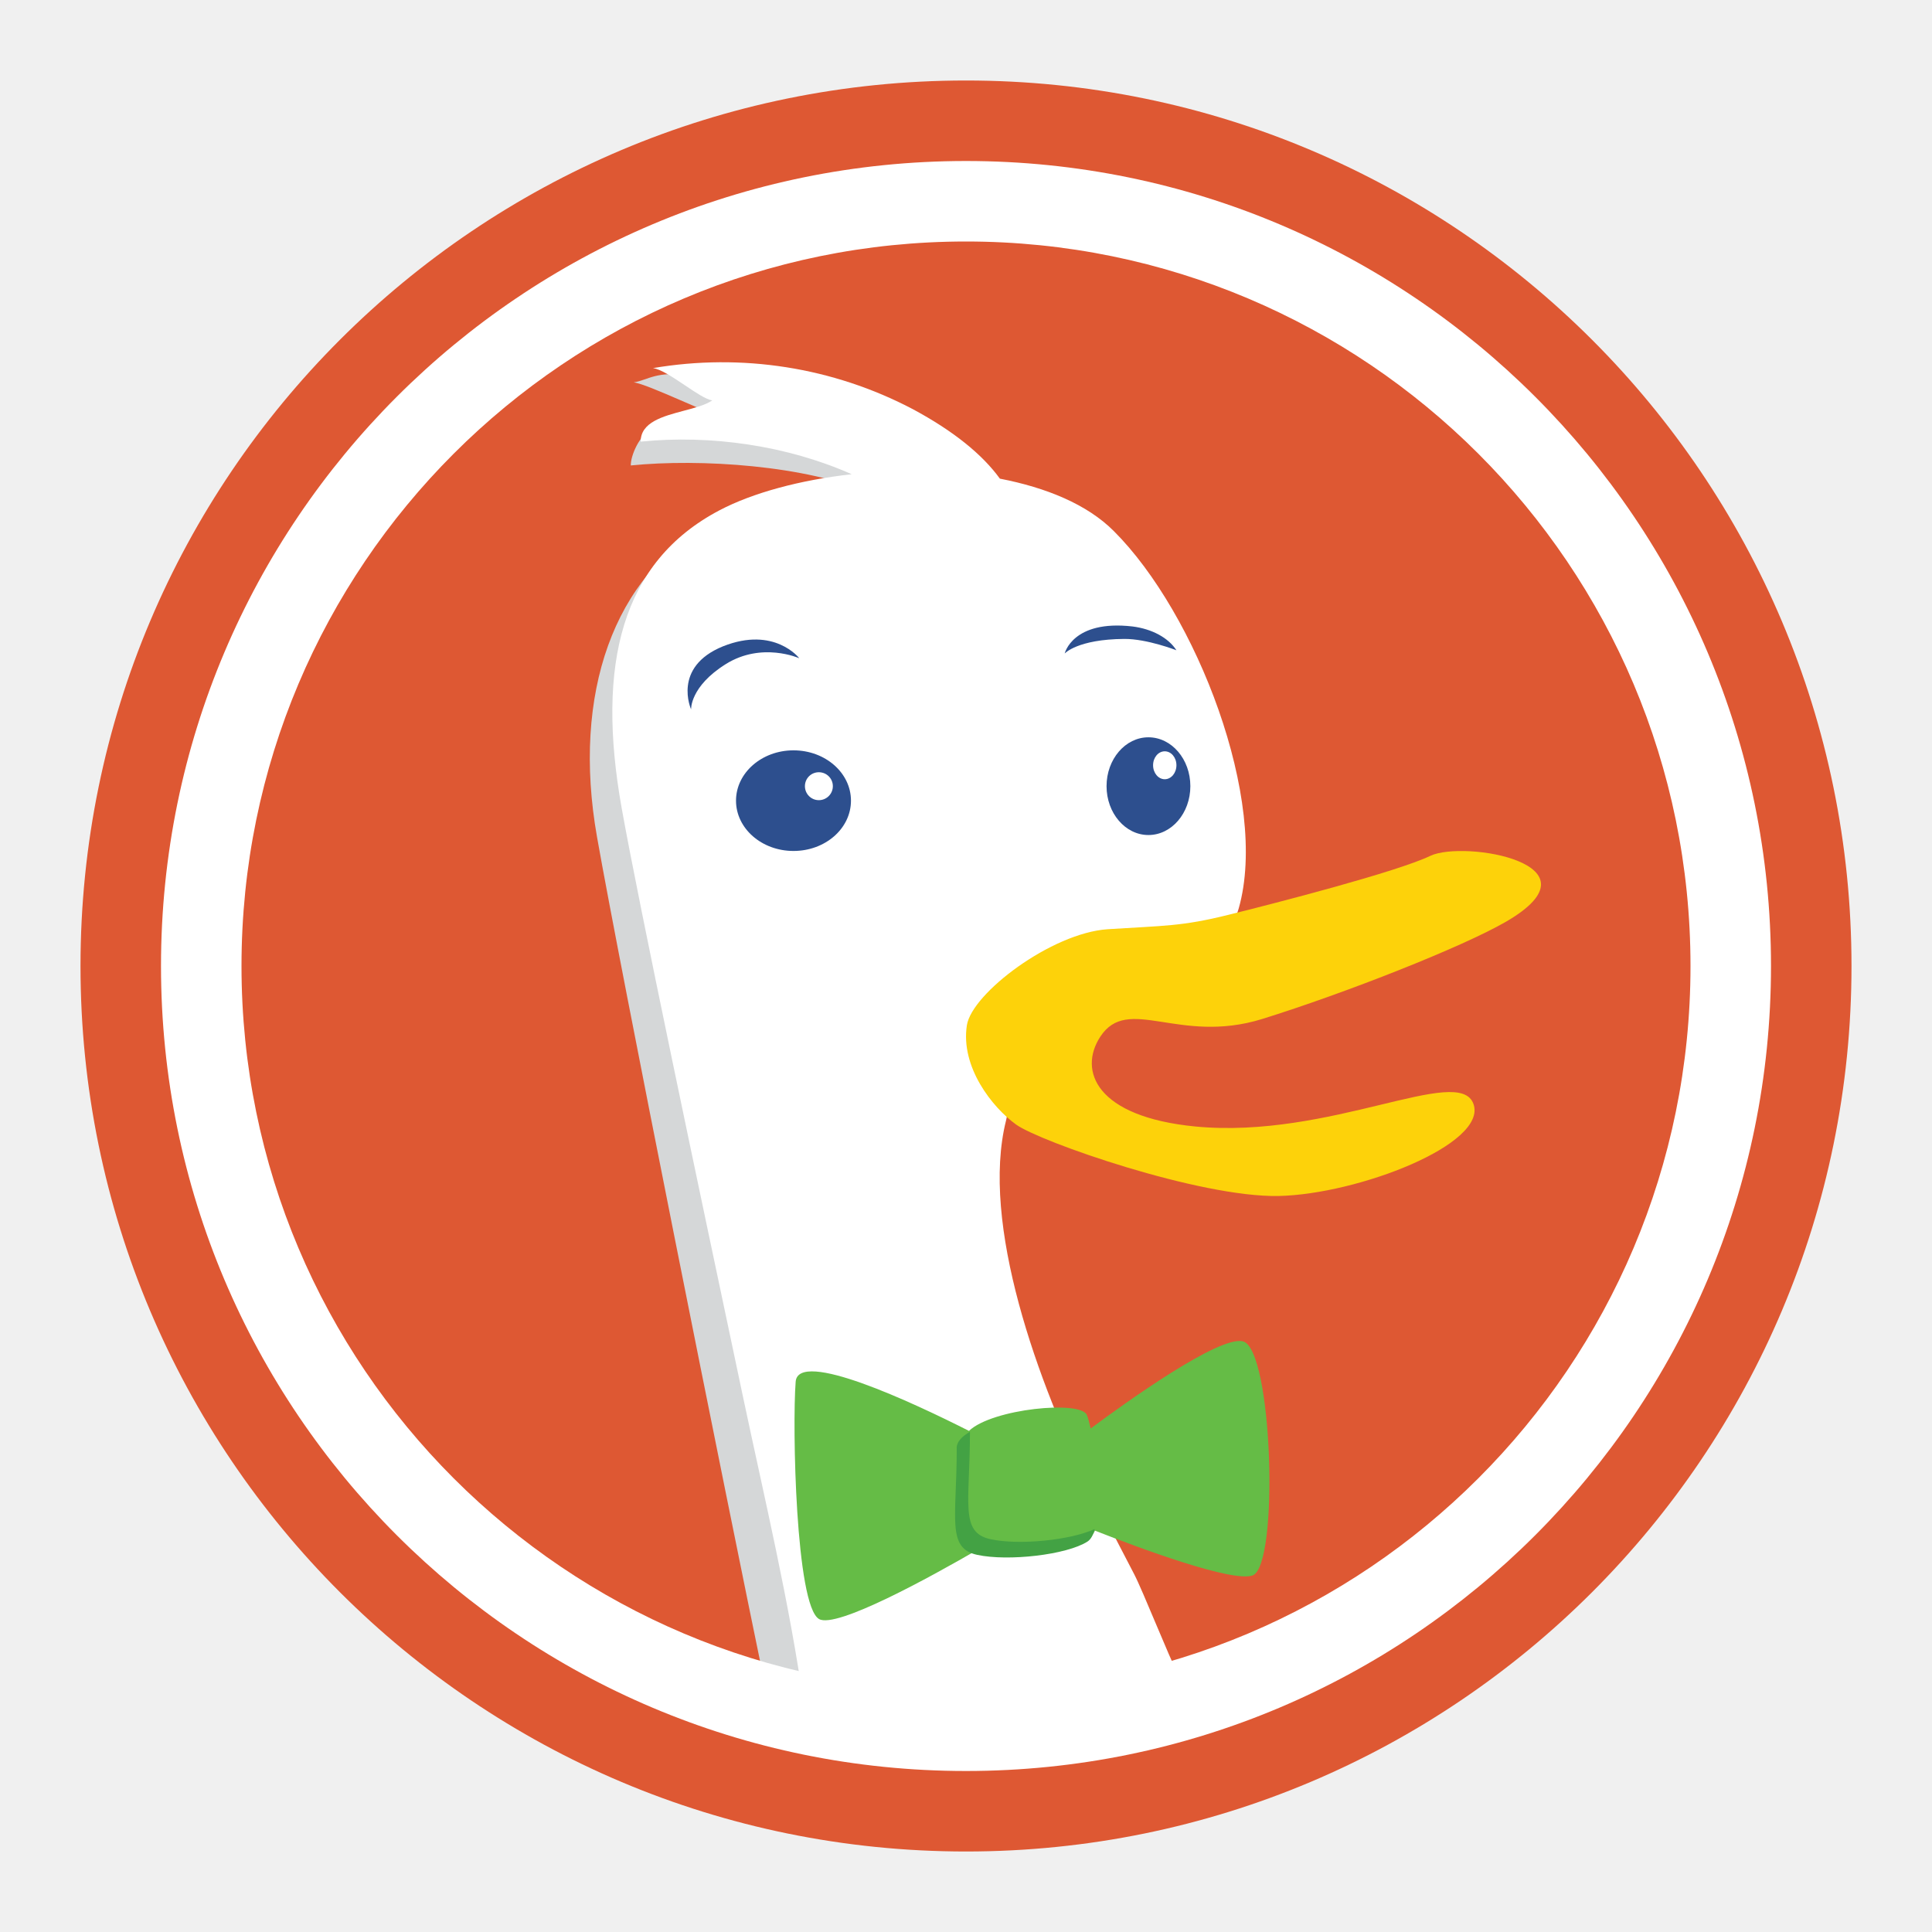
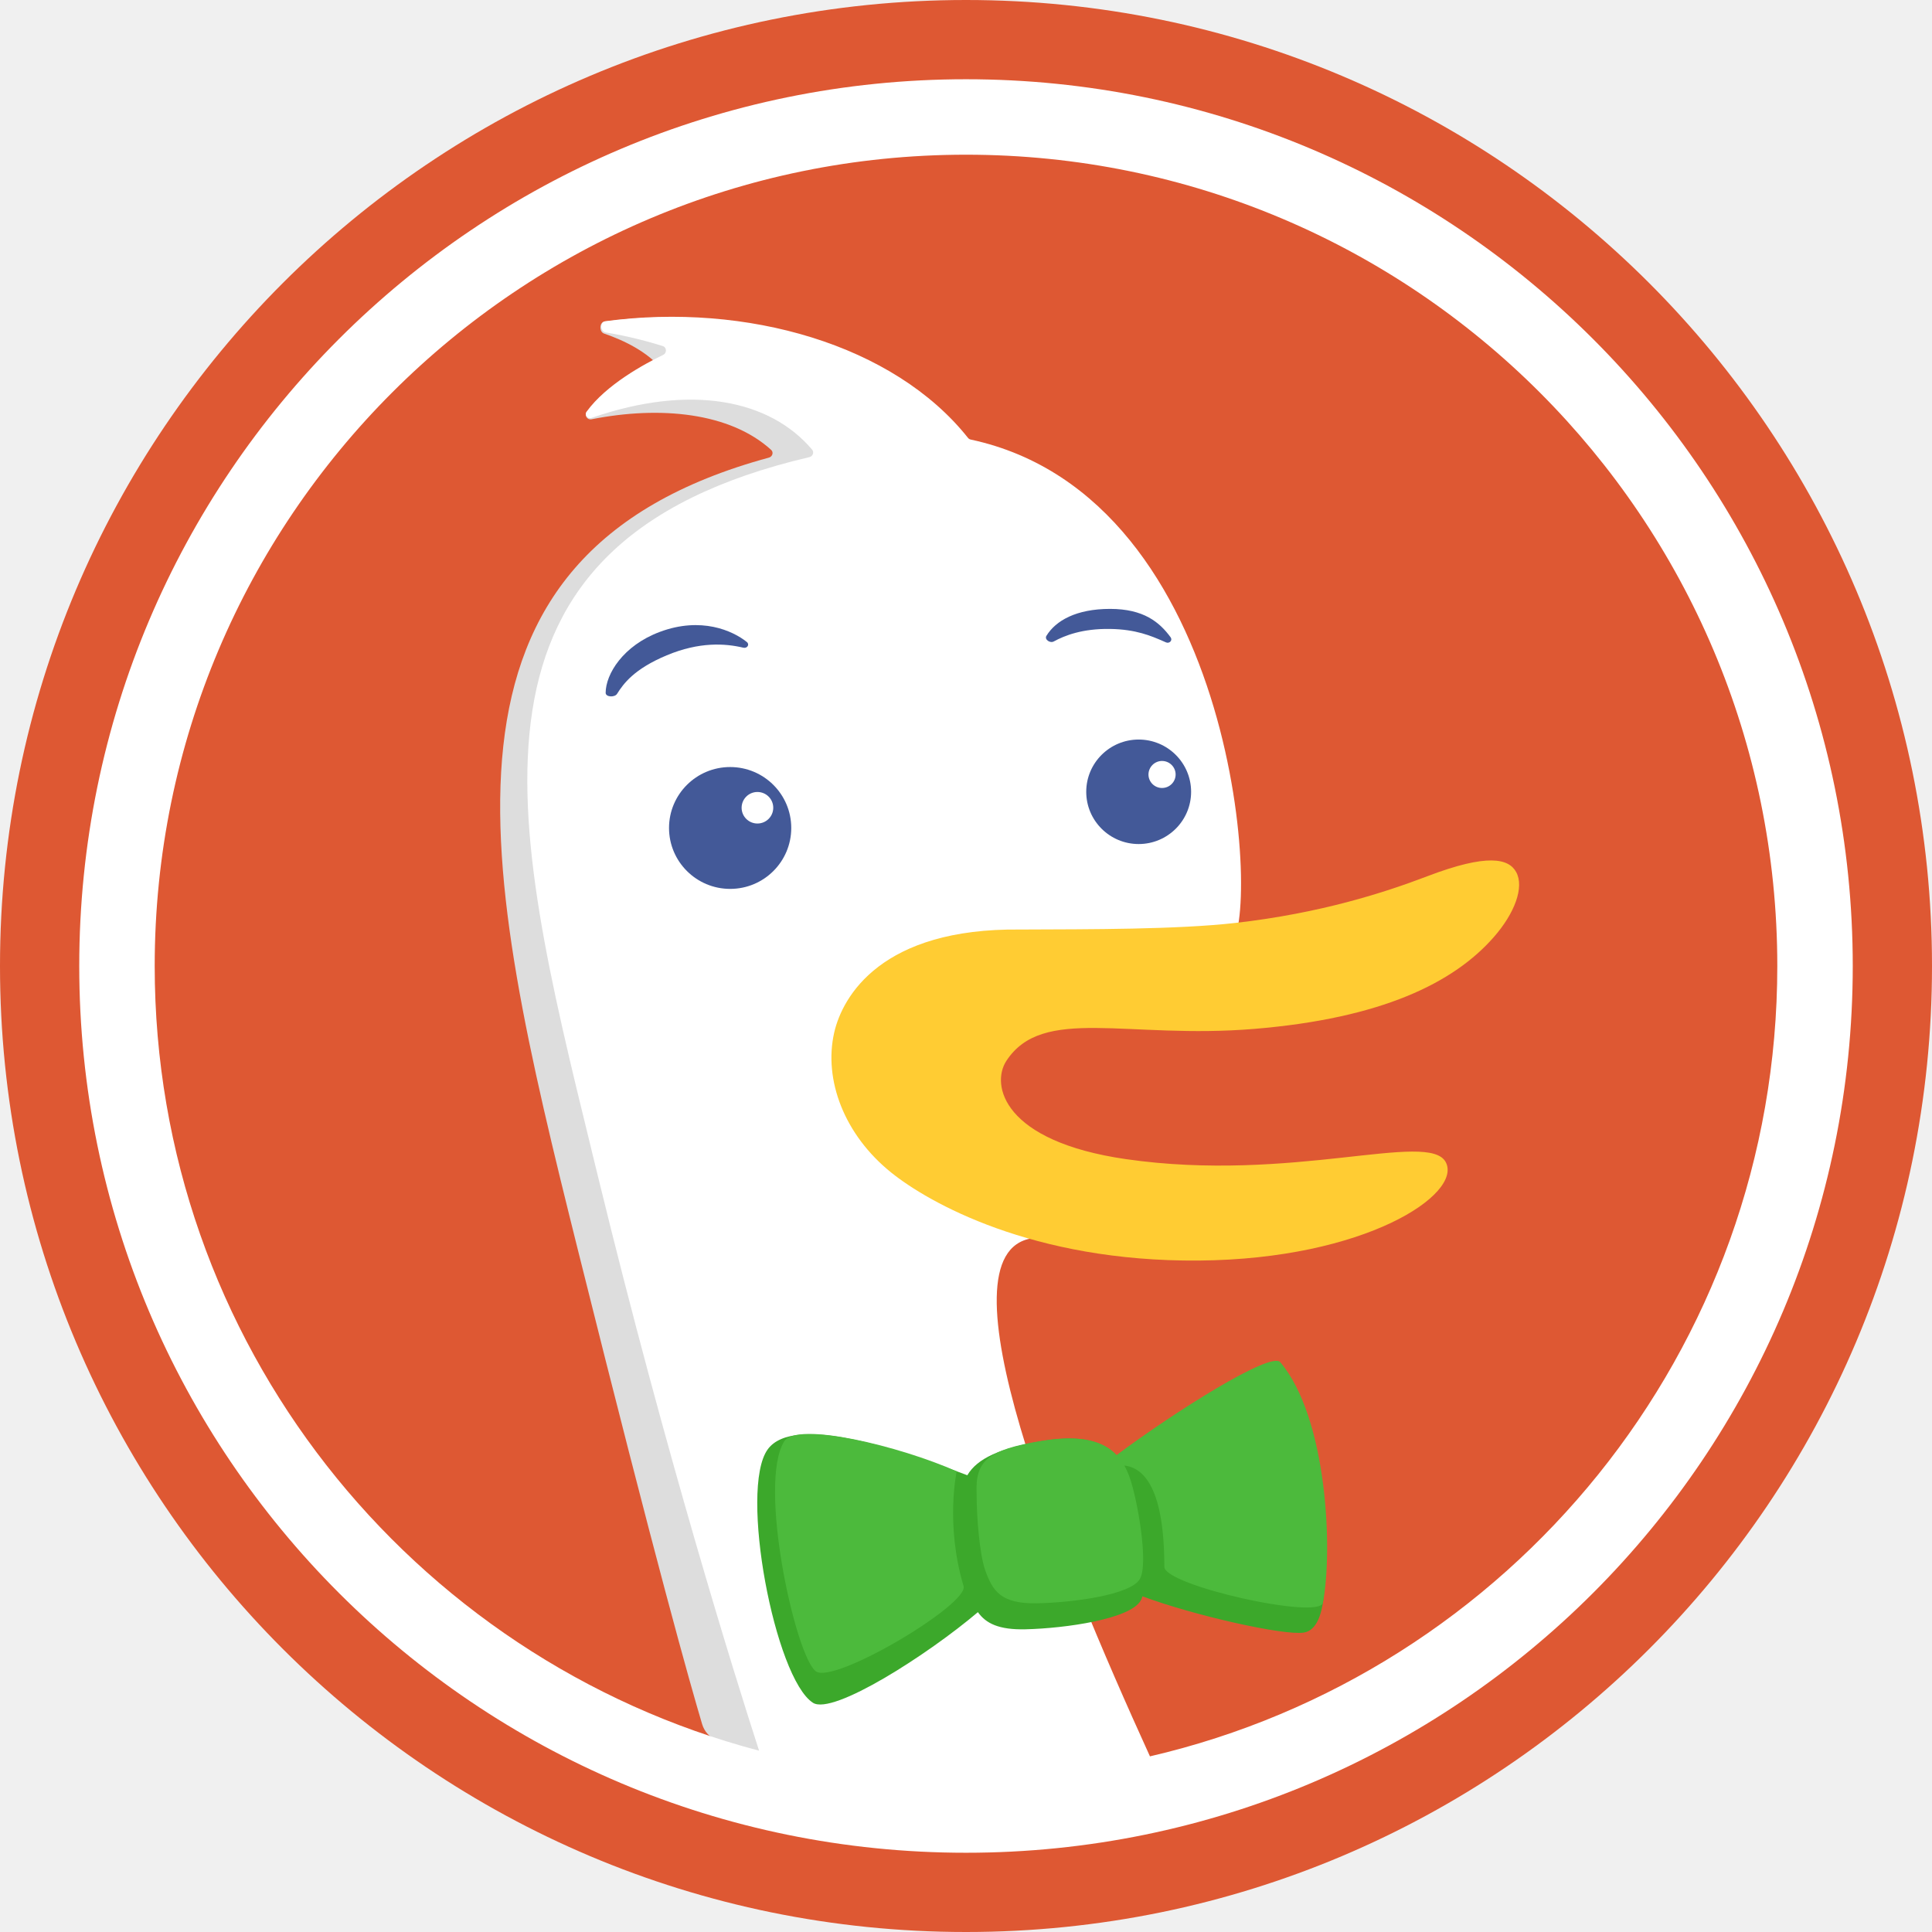
- <svg xmlns="http://www.w3.org/2000/svg" width="24" height="24" viewBox="0 0 24 24" fill="none">
-   <path d="M12 23C18.075 23 23 18.075 23 12C23 5.925 18.075 1 12 1C5.925 1 1 5.925 1 12C1 18.075 5.925 23 12 23Z" fill="#DE5833" />
-   <path d="M14.14 21.001C13.787 20.317 13.418 19.319 13.202 18.889C12.512 17.495 11.817 15.53 12.132 14.263C12.19 14.032 11.481 5.736 10.981 5.467C10.425 5.169 9.216 4.775 8.59 4.669C8.153 4.599 8.055 4.722 7.872 4.75C8.045 4.768 8.866 5.175 9.025 5.198C8.866 5.307 8.397 5.195 8.098 5.329C7.945 5.4 7.833 5.66 7.836 5.782C8.691 5.695 10.027 5.78 10.819 6.133C10.189 6.205 9.233 6.286 8.822 6.504C7.628 7.137 7.102 8.618 7.416 10.395C7.707 12.048 8.996 18.484 9.517 21.001C10.437 21.317 11.121 21.477 12.145 21.477C13.14 21.477 13.584 21.108 14.14 21.001Z" fill="#D5D7D8" />
-   <path fill-rule="evenodd" clip-rule="evenodd" d="M9.984 21.17C9.809 19.916 9.494 18.601 9.232 17.362C8.656 14.637 7.939 11.248 7.722 10.035C7.404 8.252 7.722 6.979 8.936 6.34C9.351 6.121 9.944 5.962 10.58 5.891C9.779 5.535 8.828 5.398 7.959 5.486C7.957 5.245 8.236 5.171 8.496 5.102C8.633 5.066 8.764 5.031 8.848 4.974C8.771 4.963 8.64 4.875 8.505 4.784C8.357 4.685 8.204 4.583 8.111 4.573C9.214 4.385 10.348 4.562 11.338 5.082C11.843 5.353 12.201 5.643 12.421 5.946C12.995 6.057 13.504 6.264 13.836 6.597C14.858 7.616 15.768 9.944 15.388 11.284C15.28 11.654 15.035 11.926 14.727 12.149C14.49 12.322 14.364 12.279 14.205 12.224C13.963 12.141 13.646 12.032 12.75 12.618C12.618 12.704 12.576 13.174 12.544 13.536C12.529 13.703 12.516 13.848 12.497 13.921C12.179 15.194 12.88 17.166 13.58 18.568C13.714 18.835 13.89 19.172 14.088 19.553C14.198 19.764 14.52 20.58 14.64 20.812C12.421 21.639 12.175 21.733 9.984 21.17Z" fill="white" />
-   <path d="M9.857 10.571C10.252 10.571 10.571 10.292 10.571 9.946C10.571 9.601 10.252 9.321 9.857 9.321C9.463 9.321 9.143 9.601 9.143 9.946C9.143 10.292 9.463 10.571 9.857 10.571Z" fill="#2D4F8E" />
-   <path d="M10.172 9.94C10.268 9.94 10.346 9.862 10.346 9.766C10.346 9.67 10.268 9.593 10.172 9.593C10.076 9.593 9.999 9.67 9.999 9.766C9.999 9.862 10.076 9.94 10.172 9.94Z" fill="white" />
-   <path d="M14.266 10.373C14.554 10.373 14.787 10.101 14.787 9.766C14.787 9.431 14.554 9.159 14.266 9.159C13.979 9.159 13.746 9.431 13.746 9.766C13.746 10.101 13.979 10.373 14.266 10.373Z" fill="#2D4F8E" />
-   <path d="M14.469 9.68C14.549 9.68 14.614 9.602 14.614 9.506C14.614 9.41 14.549 9.333 14.469 9.333C14.389 9.333 14.324 9.41 14.324 9.506C14.324 9.602 14.389 9.68 14.469 9.68Z" fill="white" />
-   <path d="M9.929 8.177C9.929 8.177 9.466 7.969 9.017 8.249C8.57 8.528 8.585 8.812 8.585 8.812C8.585 8.812 8.347 8.287 8.981 8.029C9.62 7.774 9.929 8.177 9.929 8.177Z" fill="#2D4F8E" />
-   <path d="M14.614 8.078C14.614 8.078 14.249 7.935 13.966 7.937C13.384 7.941 13.226 8.118 13.226 8.118C13.226 8.118 13.324 7.697 14.067 7.782C14.309 7.812 14.514 7.922 14.614 8.078Z" fill="#2D4F8E" />
-   <path d="M12.011 12.735C12.075 12.338 13.061 11.59 13.761 11.543C14.461 11.498 14.679 11.509 15.261 11.364C15.846 11.219 17.353 10.831 17.767 10.632C18.184 10.433 19.95 10.731 18.706 11.451C18.167 11.763 16.715 12.336 15.677 12.659C14.641 12.979 14.011 12.351 13.667 12.88C13.394 13.3 13.613 13.874 14.851 13.994C16.524 14.154 18.128 13.214 18.304 13.714C18.481 14.214 16.868 14.836 15.883 14.857C14.9 14.876 12.919 14.183 12.623 13.97C12.325 13.756 11.93 13.254 12.011 12.735Z" fill="#FDD20A" />
-   <path d="M15.438 16.662C15.14 16.593 13.997 17.412 13.549 17.745C13.531 17.671 13.516 17.61 13.501 17.577C13.428 17.394 12.329 17.498 12.037 17.775C11.343 17.424 9.914 16.754 9.884 17.165C9.841 17.713 9.884 19.942 10.174 20.112C10.385 20.236 11.548 19.597 12.16 19.242C12.178 19.249 12.195 19.254 12.216 19.261C12.588 19.346 13.293 19.261 13.543 19.093C13.567 19.076 13.587 19.047 13.602 19.014C14.166 19.236 15.316 19.662 15.562 19.57C15.893 19.439 15.81 16.747 15.438 16.662Z" fill="#65BC46" />
-   <path d="M12.303 19.12C11.919 19.037 12.049 18.665 12.049 17.794L12.047 17.793C12.047 17.791 12.049 17.788 12.049 17.786C11.948 17.844 11.884 17.912 11.884 17.988H11.885C11.885 18.858 11.756 19.232 12.139 19.315C12.525 19.398 13.251 19.315 13.509 19.15C13.552 19.122 13.581 19.067 13.599 18.994C13.299 19.133 12.656 19.198 12.303 19.12Z" fill="#43A244" />
-   <path fill-rule="evenodd" clip-rule="evenodd" d="M12 22C17.523 22 22 17.523 22 12C22 6.477 17.523 2 12 2C6.477 2 2 6.477 2 12C2 17.523 6.477 22 12 22ZM12 21C16.971 21 21 16.971 21 12C21 7.029 16.971 3 12 3C7.029 3 3 7.029 3 12C3 16.971 7.029 21 12 21Z" fill="white" />
+ <svg xmlns="http://www.w3.org/2000/svg" width="56" height="56" viewBox="0 0 56 56" fill="none">
+   <path fill-rule="evenodd" clip-rule="evenodd" d="M28 56C43.464 56 56 43.464 56 28C56 12.536 43.464 0 28 0C12.536 0 0 12.536 0 28C0 43.464 12.536 56 28 56Z" fill="#DE5833" />
+   <path fill-rule="evenodd" clip-rule="evenodd" d="M31.937 48.891C31.937 48.672 31.991 48.622 31.296 47.236C29.448 43.535 27.59 38.318 28.435 34.953C28.589 34.342 26.694 12.315 25.355 11.606C23.866 10.813 22.035 9.554 20.36 9.274C19.509 9.138 18.395 9.203 17.524 9.32C17.369 9.341 17.362 9.619 17.51 9.669C18.082 9.863 18.777 10.2 19.186 10.708C19.264 10.805 19.16 10.956 19.036 10.96C18.65 10.975 17.951 11.137 17.027 11.921C16.92 12.012 17.009 12.18 17.146 12.153C19.131 11.76 21.158 11.954 22.352 13.04C22.43 13.11 22.39 13.236 22.288 13.264C11.922 16.081 13.974 25.098 16.734 36.164C19.051 45.454 20.006 48.811 20.352 49.976C20.416 50.191 20.571 50.364 20.781 50.442C24.427 51.793 31.937 51.813 31.937 49.438V48.891Z" fill="#DDDDDD" />
+   <path fill-rule="evenodd" clip-rule="evenodd" d="M53.703 28C53.703 42.195 42.195 53.703 28 53.703C13.805 53.703 2.297 42.195 2.297 28C2.297 13.805 13.805 2.297 28 2.297C42.195 2.297 53.703 13.805 53.703 28ZM22.002 50.744C21.291 48.55 19.306 42.19 17.346 34.154C17.28 33.886 17.215 33.619 17.15 33.354L17.149 33.347C14.775 23.654 12.837 15.737 23.46 13.25C23.558 13.227 23.605 13.111 23.541 13.035C22.322 11.589 20.038 11.115 17.151 12.111C17.033 12.152 16.93 12.032 17.004 11.931C17.57 11.15 18.676 10.55 19.222 10.287C19.335 10.233 19.328 10.068 19.209 10.03C18.852 9.918 18.243 9.747 17.559 9.637C17.397 9.611 17.383 9.333 17.545 9.311C21.638 8.761 25.912 9.989 28.057 12.691C28.077 12.717 28.107 12.735 28.138 12.741C35.993 14.428 36.555 26.844 35.65 27.41C35.472 27.521 34.9 27.457 34.146 27.373C31.09 27.031 25.038 26.354 30.033 35.662C30.082 35.754 30.017 35.876 29.914 35.892C27.107 36.328 30.682 45.094 33.332 50.909C43.751 48.493 51.516 39.153 51.516 28C51.516 15.013 40.987 4.484 28 4.484C15.013 4.484 4.484 15.013 4.484 28C4.484 38.914 11.92 48.092 22.002 50.744Z" fill="white" />
+   <path d="M36.873 39.68C36.275 39.403 33.976 41.052 32.45 42.318C32.131 41.867 31.53 41.539 30.173 41.774C28.986 41.981 28.331 42.267 28.038 42.761C26.165 42.05 23.012 40.954 22.251 42.013C21.418 43.17 22.459 48.645 23.564 49.356C24.142 49.727 26.903 47.953 28.345 46.729C28.577 47.056 28.952 47.244 29.722 47.226C30.886 47.199 32.775 46.928 33.068 46.386C33.086 46.353 33.101 46.314 33.114 46.27C34.596 46.824 37.204 47.41 37.787 47.322C39.306 47.094 37.576 40.006 36.873 39.68Z" fill="#3CA82B" />
+   <path d="M32.59 42.48C32.653 42.592 32.703 42.71 32.746 42.83C32.957 43.421 33.302 45.301 33.041 45.765C32.781 46.23 31.09 46.454 30.047 46.472C29.004 46.49 28.77 46.108 28.558 45.517C28.389 45.045 28.306 43.933 28.308 43.297C28.265 42.353 28.61 42.021 30.204 41.763C31.384 41.572 32.008 41.794 32.367 42.175C34.042 40.925 36.837 39.161 37.109 39.483C38.468 41.09 38.64 44.917 38.345 46.456C38.249 46.96 33.749 45.958 33.749 45.415C33.749 43.161 33.165 42.543 32.59 42.48Z" fill="#4CBA3C" />
+   <path d="M22.733 41.776C23.102 41.193 26.09 41.918 27.731 42.648C27.731 42.648 27.393 44.175 27.93 45.975C28.087 46.501 24.156 48.844 23.643 48.441C23.05 47.975 21.958 43.002 22.733 41.776Z" fill="#4CBA3C" />
+   <path fill-rule="evenodd" clip-rule="evenodd" d="M24.18 29.928C24.422 28.876 25.548 26.895 29.571 26.943C31.604 26.935 34.13 26.942 35.805 26.752C38.294 26.469 40.141 25.867 41.372 25.398C43.114 24.734 43.731 24.882 43.948 25.279C44.186 25.716 43.906 26.47 43.297 27.164C42.135 28.49 40.046 29.518 36.356 29.823C32.667 30.128 30.222 29.138 29.17 30.75C28.716 31.445 29.067 33.082 32.635 33.598C37.457 34.294 41.417 32.76 41.906 33.686C42.395 34.613 39.577 36.498 34.748 36.538C29.918 36.577 26.901 34.847 25.832 33.987C24.475 32.896 23.867 31.304 24.18 29.928Z" fill="#FFCC33" />
+   <g opacity="0.8">
+     <path d="M30.331 18.43C30.6 17.989 31.197 17.649 32.175 17.649C33.153 17.649 33.612 18.038 33.931 18.472C33.995 18.56 33.897 18.664 33.797 18.62C33.773 18.61 33.748 18.599 33.724 18.588C33.366 18.432 32.927 18.241 32.175 18.23C31.371 18.218 30.863 18.42 30.544 18.593C30.436 18.652 30.267 18.535 30.331 18.43Z" fill="#14307E" />
+     <path d="M19.325 18.995C20.274 18.598 21.02 18.649 21.547 18.774C21.659 18.8 21.736 18.681 21.647 18.609C21.238 18.279 20.321 17.869 19.127 18.315C18.061 18.712 17.558 19.538 17.555 20.081C17.555 20.209 17.818 20.22 17.886 20.111C18.07 19.819 18.376 19.392 19.325 18.995Z" fill="#14307E" />
+     <path fill-rule="evenodd" clip-rule="evenodd" d="M33.005 24.465C32.166 24.465 31.485 23.786 31.485 22.951C31.485 22.115 32.166 21.436 33.005 21.436C33.844 21.436 34.525 22.115 34.525 22.951C34.525 23.786 33.844 24.465 33.005 24.465ZM34.076 22.449C34.076 22.233 33.899 22.057 33.682 22.057C33.466 22.057 33.291 22.233 33.289 22.449C33.289 22.665 33.466 22.84 33.682 22.84C33.9 22.84 34.076 22.665 34.076 22.449Z" fill="#14307E" />
+     <path fill-rule="evenodd" clip-rule="evenodd" d="M22.935 23.999C22.935 24.974 22.143 25.765 21.164 25.765C20.186 25.765 19.392 24.974 19.392 23.999C19.392 23.023 20.186 22.233 21.164 22.233C22.141 22.233 22.935 23.023 22.935 23.999ZM22.413 23.413C22.413 23.161 22.208 22.956 21.954 22.956C21.703 22.956 21.497 23.159 21.496 23.413C21.496 23.665 21.701 23.87 21.954 23.87C22.208 23.87 22.413 23.665 22.413 23.413Z" fill="#14307E" />
+   </g>
</svg>
